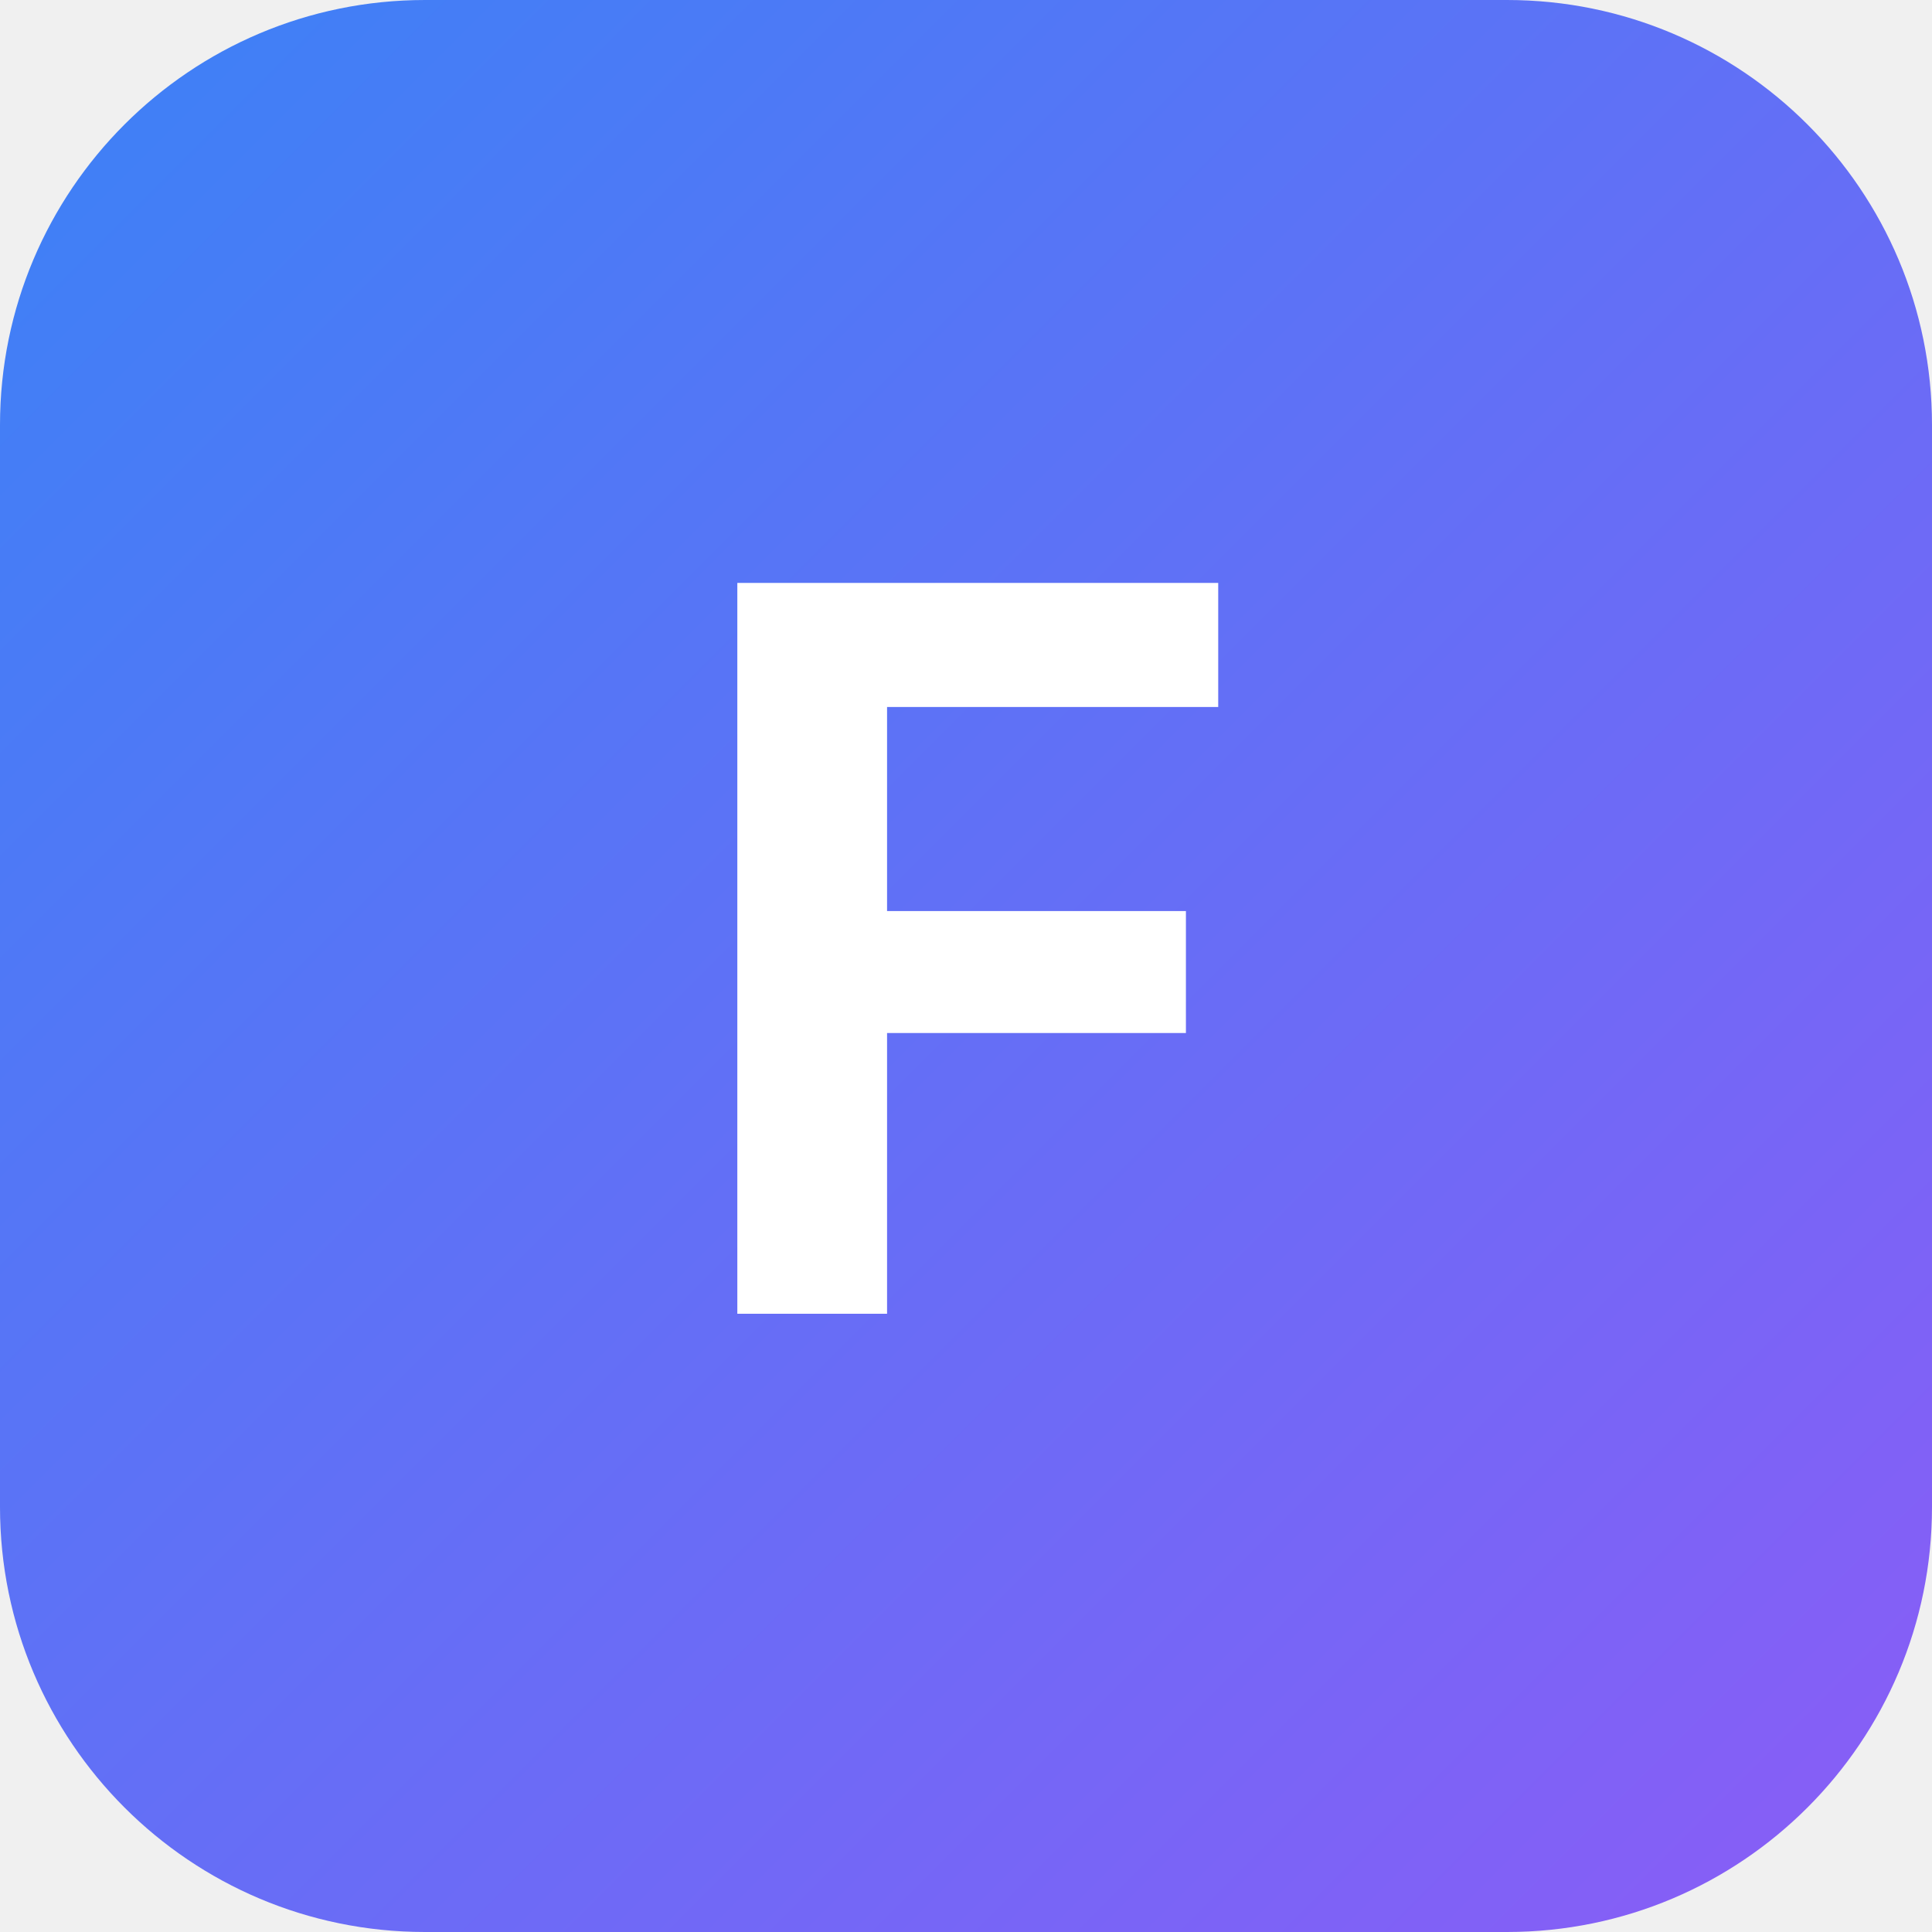
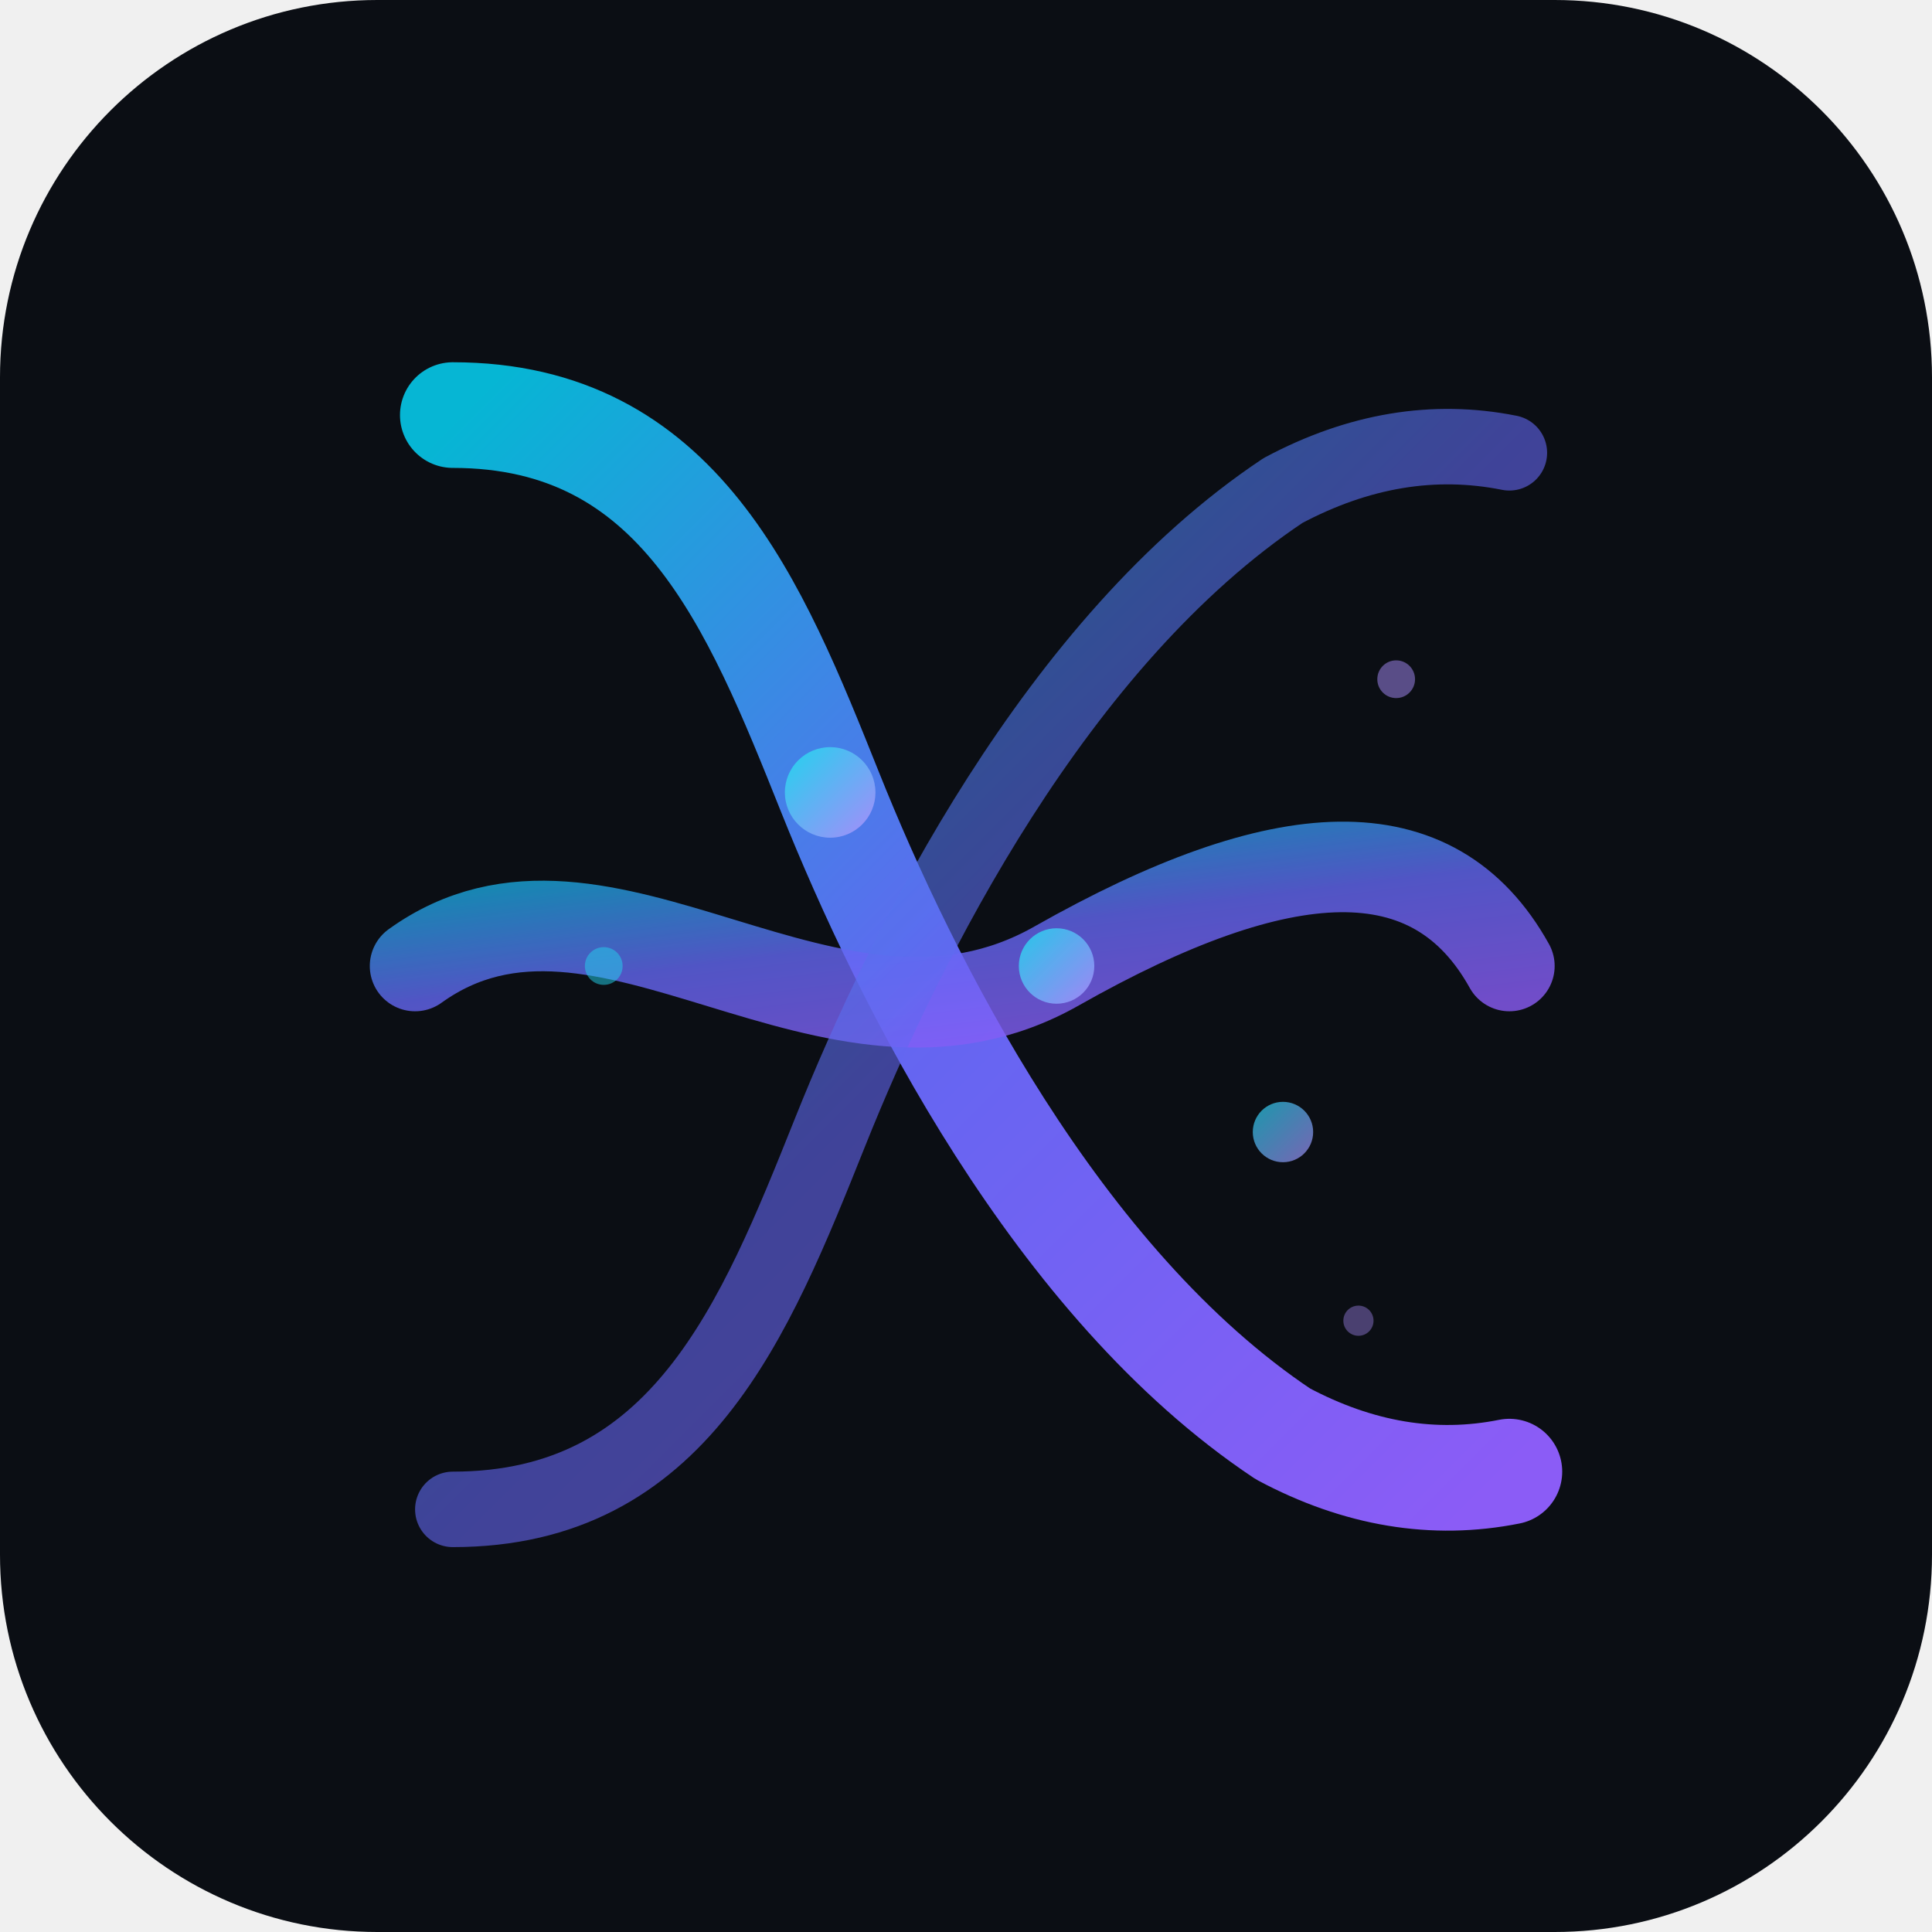
- <svg xmlns="http://www.w3.org/2000/svg" viewBox="0 0 100 100" fill="none">
+ <svg xmlns="http://www.w3.org/2000/svg" viewBox="0 0 512 512" fill="none">
  <defs>
-     <linearGradient id="gradient" x1="0%" y1="0%" x2="100%" y2="100%">
-       <stop offset="0%" style="stop-color:#3B82F6" />
-       <stop offset="100%" style="stop-color:#8B5CF6" />
+     <linearGradient id="flowGrad" x1="0%" y1="0%" x2="100%" y2="100%">
+       <stop offset="0%" stop-color="#06B6D4" />
+       <stop offset="50%" stop-color="#6366F1" />
+       <stop offset="100%" stop-color="#8B5CF6" />
+     </linearGradient>
+     <linearGradient id="nodeGrad" x1="0%" y1="0%" x2="100%" y2="100%">
+       <stop offset="0%" stop-color="#22D3EE" />
+       <stop offset="100%" stop-color="#A78BFA" />
    </linearGradient>
  </defs>
-   <rect width="100" height="100" rx="22" fill="url(#gradient)" />
-   <text x="50" y="68" text-anchor="middle" fill="white" font-family="system-ui, -apple-system, sans-serif" font-size="52" font-weight="700">F</text>
+   <rect width="512" height="512" rx="100" fill="#0B0E14" />
+   <g fill="none" stroke="url(#flowGrad)" stroke-linecap="round" stroke-linejoin="round">
+     <path d="M120 110 C180 110, 200 160, 220 210 S280 340, 340 380 Q370 396, 400 390" stroke-width="28" opacity="1" />
+     <path d="M110 256 C160 220, 220 290, 280 256 S380 220, 400 256" stroke-width="24" opacity="0.8" />
+     <path d="M120 400 C180 400, 200 350, 220 300 S280 170, 340 130 Q370 114, 400 120" stroke-width="20" opacity="0.6" />
+   </g>
+   <circle cx="220" cy="210" r="12" fill="url(#nodeGrad)" />
+   <circle cx="280" cy="256" r="10" fill="url(#nodeGrad)" opacity="0.9" />
+   <circle cx="340" cy="300" r="8" fill="url(#nodeGrad)" opacity="0.7" />
+   <circle cx="160" cy="256" r="5" fill="#22D3EE" opacity="0.5" />
+   <circle cx="370" cy="180" r="5" fill="#A78BFA" opacity="0.5" />
+   <circle cx="360" cy="350" r="4" fill="#A78BFA" opacity="0.4" />
</svg>
